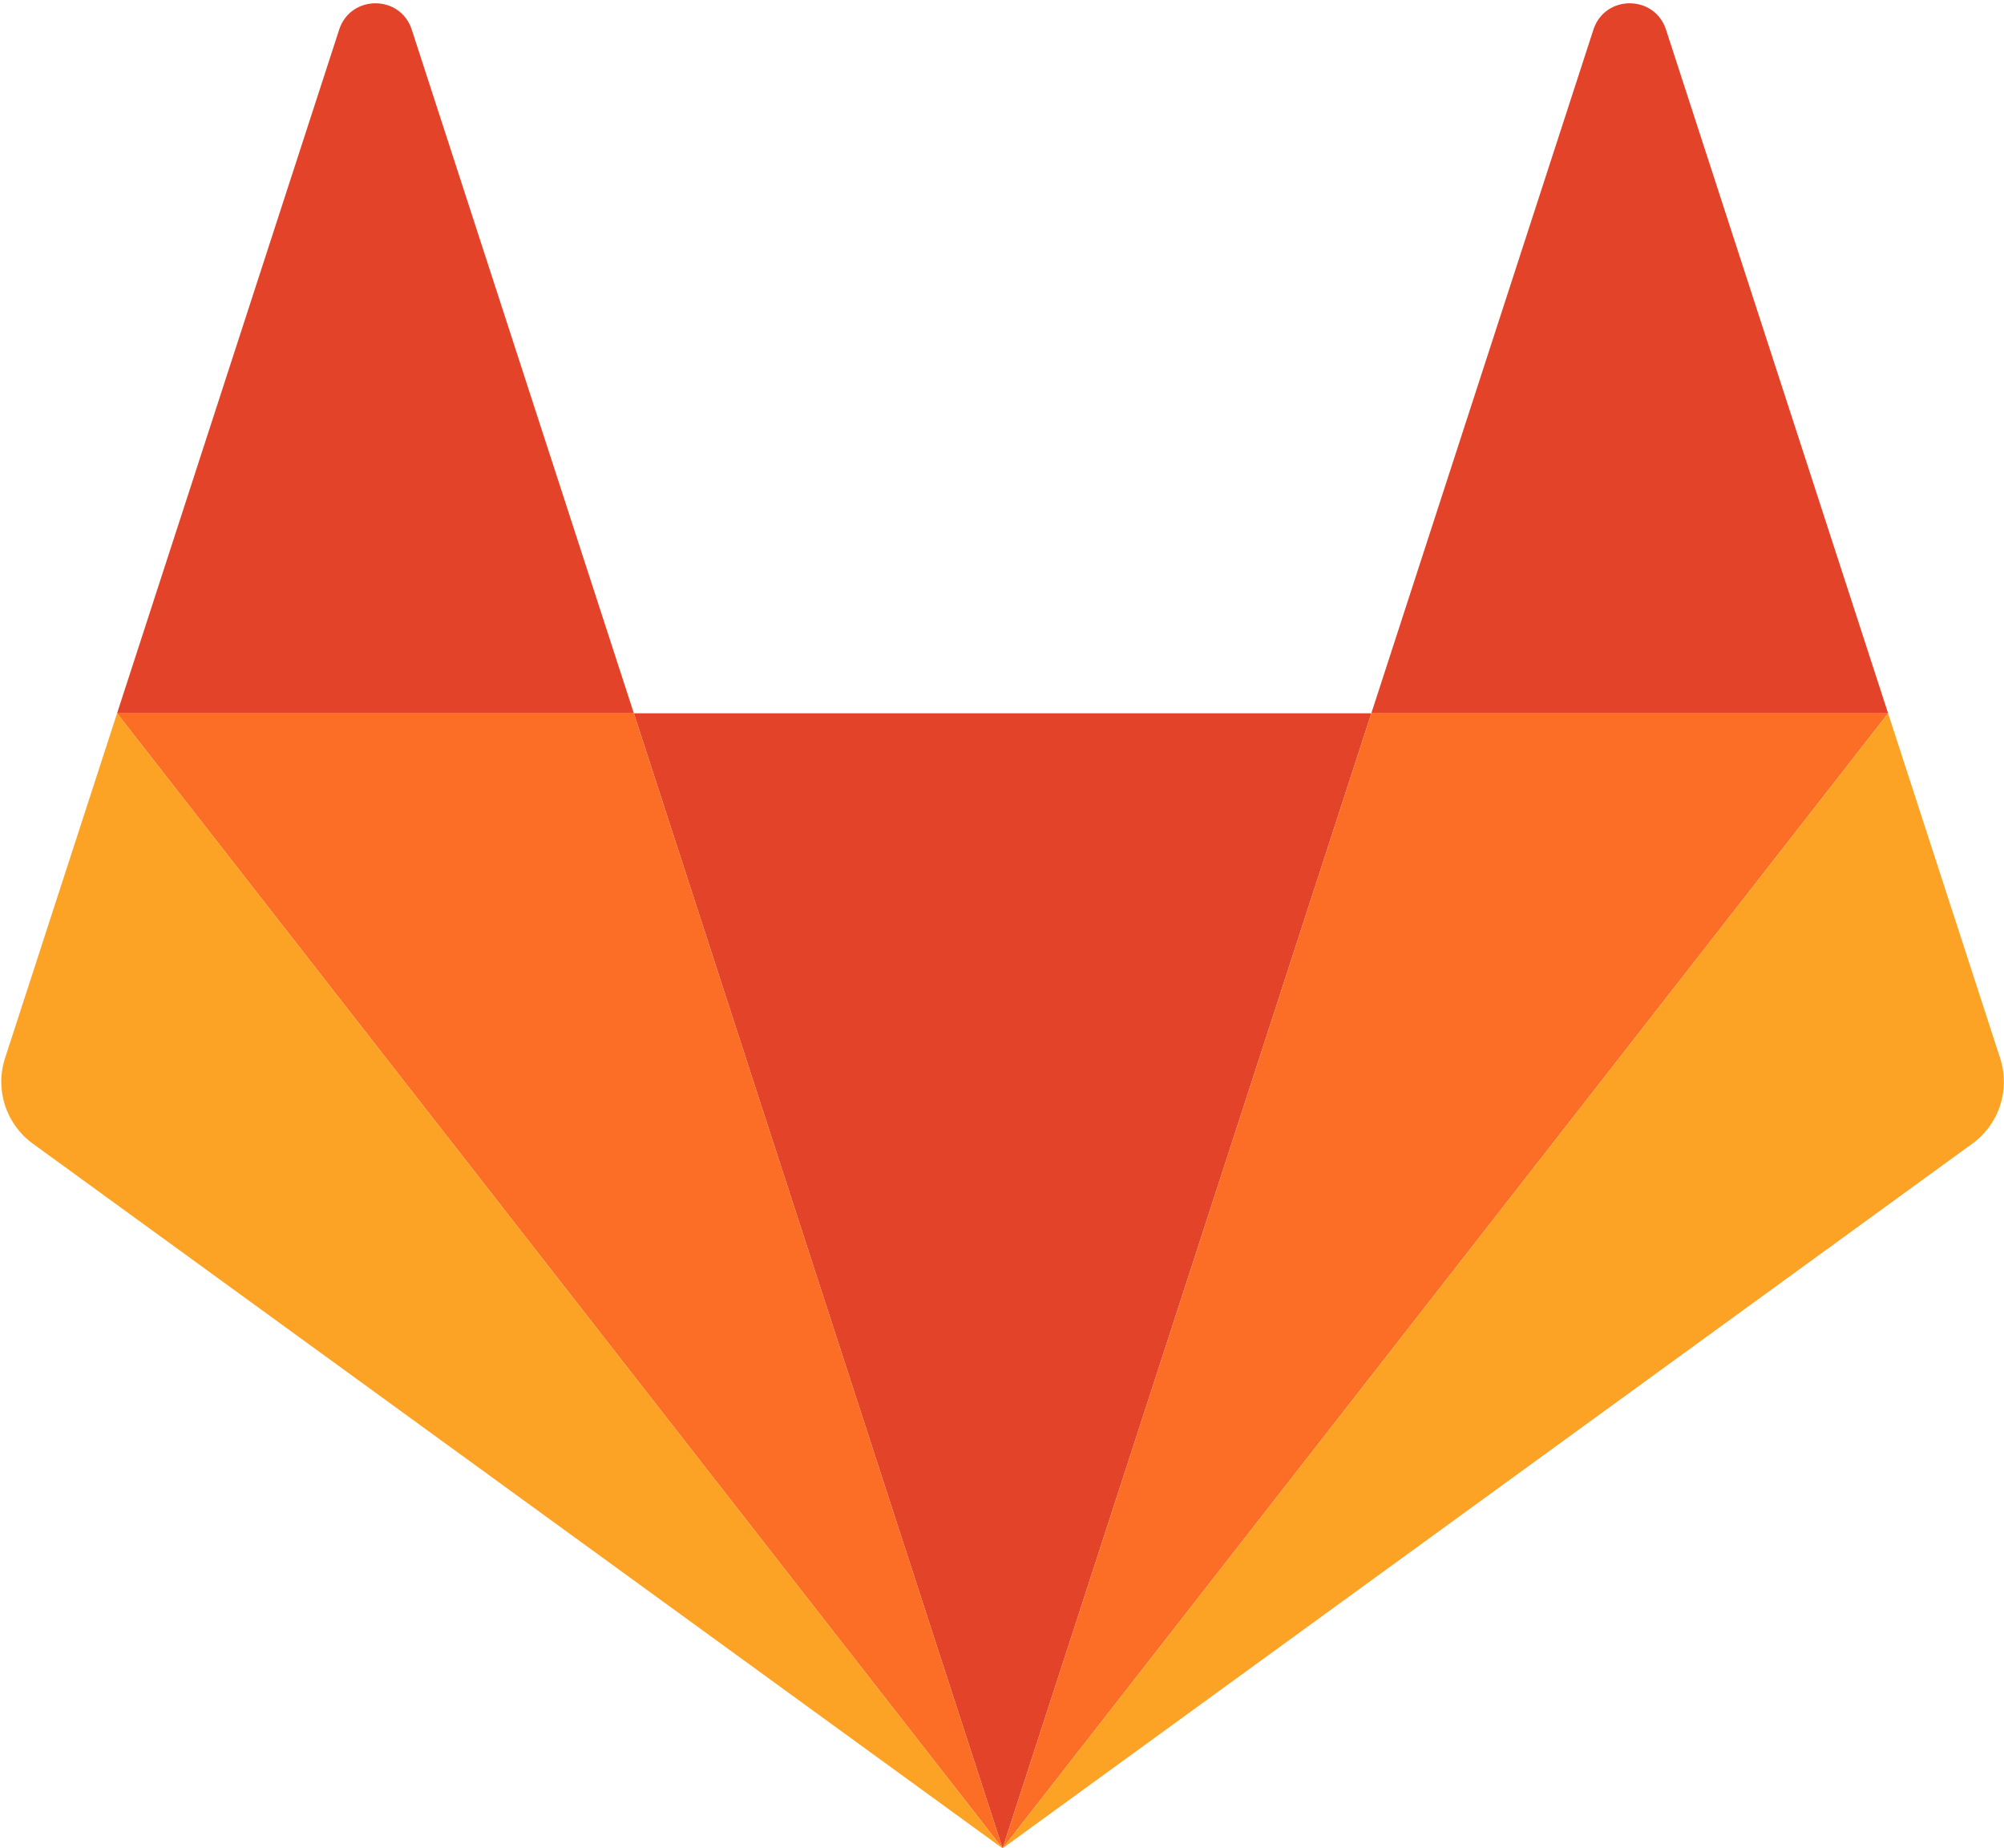
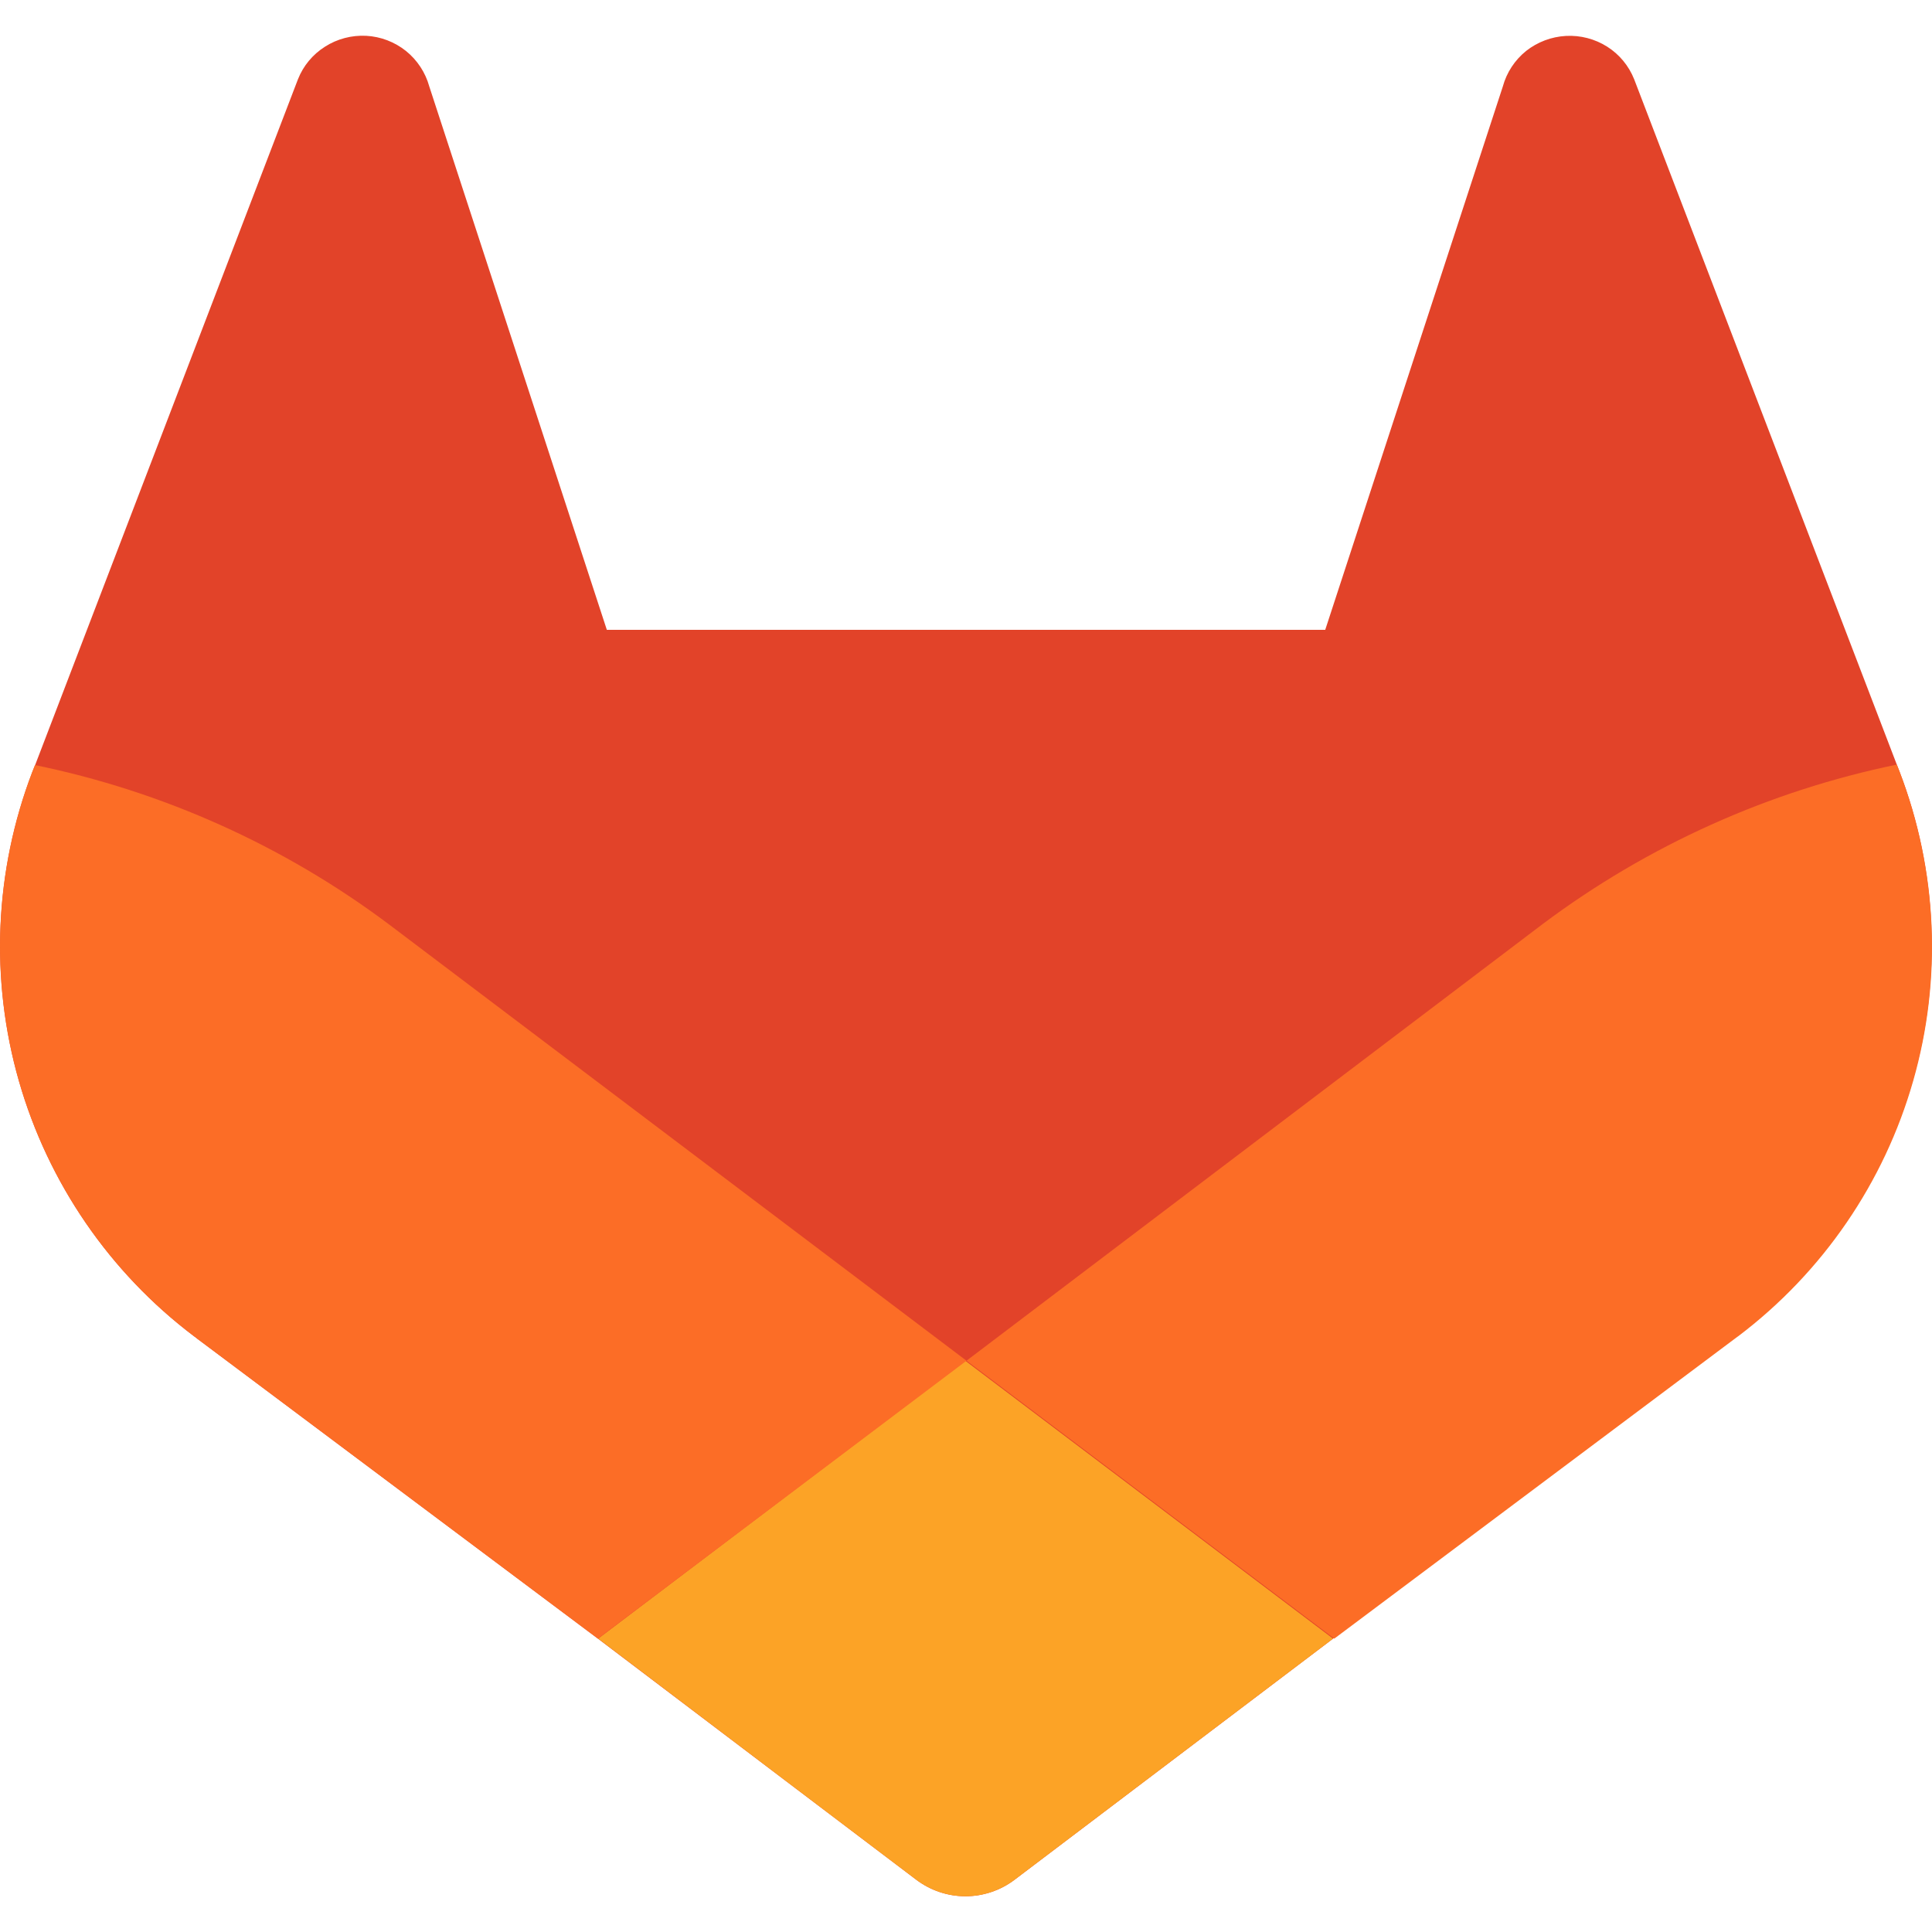
- <svg xmlns="http://www.w3.org/2000/svg" width="256px" height="236px" viewBox="0 0 256 236" version="1.1" preserveAspectRatio="xMidYMid">
-   <g>
-     <path d="M128.075,236.075 L128.075,236.075 L175.179,91.104 L80.971,91.104 L128.075,236.075 L128.075,236.075 Z" fill="#E24329" />
-     <path d="M128.075,236.074 L80.971,91.104 L14.956,91.104 L128.075,236.074 L128.075,236.074 Z" fill="#FC6D26" />
-     <path d="M14.956,91.104 L14.956,91.104 L0.642,135.16 C-0.664,139.178 0.766,143.58 4.184,146.063 L128.075,236.075 L14.956,91.104 L14.956,91.104 Z" fill="#FCA326" />
-     <path d="M14.956,91.105 L80.971,91.105 L52.6,3.79 C51.141,-0.703 44.785,-0.702 43.326,3.79 L14.956,91.105 L14.956,91.105 Z" fill="#E24329" />
-     <path d="M128.075,236.074 L175.179,91.104 L241.194,91.104 L128.075,236.074 L128.075,236.074 Z" fill="#FC6D26" />
-     <path d="M241.194,91.104 L241.194,91.104 L255.508,135.16 C256.814,139.178 255.384,143.58 251.965,146.063 L128.075,236.075 L241.194,91.104 L241.194,91.104 Z" fill="#FCA326" />
-     <path d="M241.194,91.105 L175.179,91.105 L203.55,3.79 C205.009,-0.703 211.365,-0.702 212.824,3.79 L241.194,91.105 L241.194,91.105 Z" fill="#E24329" />
-   </g>
+ <svg xmlns="http://www.w3.org/2000/svg" width="32" height="32" viewBox="0 0 32 32" fill="none" role="img" aria-labelledby="tanukiHomeDesktop" data-v-2271f886="">
+   <path d="M31.462 12.779L31.417 12.664L27.067 1.313C26.978 1.09 26.822 0.901 26.62 0.773C26.416 0.644 26.177 0.582 25.937 0.595C25.697 0.608 25.466 0.695 25.277 0.844C25.09 0.995 24.955 1.2 24.892 1.431L21.95 10.432H10.051L7.11 1.431C7.046 1.2 6.911 0.995 6.724 0.844C6.536 0.694 6.306 0.606 6.065 0.593C5.825 0.581 5.586 0.643 5.383 0.773C5.18 0.901 5.023 1.09 4.935 1.313L0.579 12.679L0.534 12.792C-0.091 14.429 -0.168 16.225 0.315 17.909C0.799 19.593 1.815 21.076 3.213 22.132L3.23 22.144L3.268 22.174L9.903 27.141L13.183 29.625L15.177 31.135C15.412 31.312 15.697 31.408 15.991 31.408C16.284 31.408 16.57 31.312 16.804 31.135L18.798 29.625L22.08 27.141L28.753 22.144L28.771 22.131C30.174 21.075 31.195 19.592 31.68 17.904C32.166 16.218 32.089 14.418 31.462 12.779Z" fill="#E24329" />
+   <path d="M31.462 12.779L31.417 12.664C29.296 13.101 27.296 14.001 25.561 15.298L16.008 22.538C19.265 25 22.1 27.141 22.1 27.141L28.773 22.144L28.792 22.131C30.191 21.072 31.208 19.588 31.689 17.901C32.171 16.214 32.091 14.416 31.462 12.779Z" fill="#FC6D26" />
+   <path d="M9.908 27.141L13.183 29.625L15.177 31.135C15.412 31.312 15.697 31.408 15.991 31.408C16.284 31.408 16.57 31.312 16.804 31.135L18.798 29.625L22.08 27.141C22.08 27.141 19.245 25 15.988 22.538L9.908 27.141Z" fill="#FCA326" />
+   <path d="M6.435 15.305C4.701 14.007 2.701 13.108 0.579 12.672L0.534 12.785C-0.092 14.423 -0.17 16.22 0.313 17.906C0.796 19.592 1.814 21.075 3.213 22.132L3.23 22.144L3.268 22.174L9.903 27.141L16.008 22.538L6.435 15.305Z" fill="#FC6D26" />
</svg>
